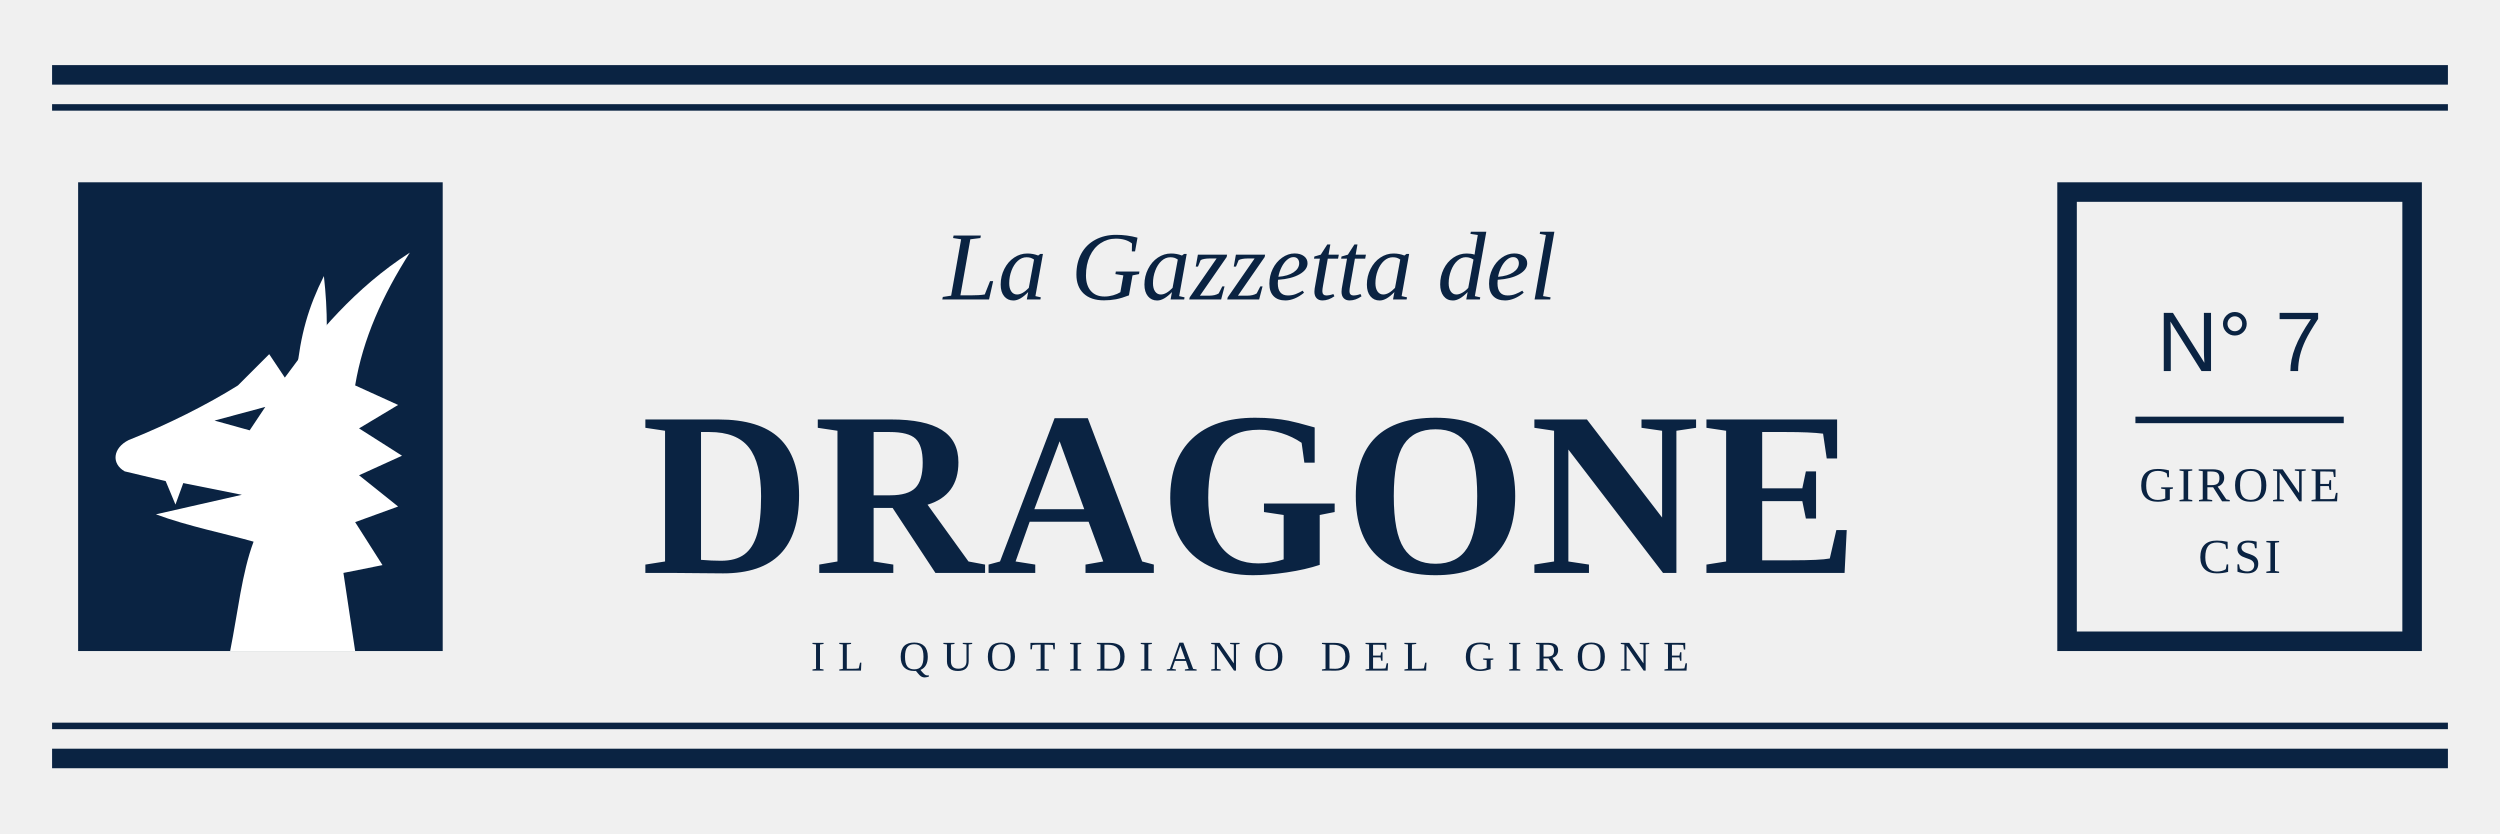
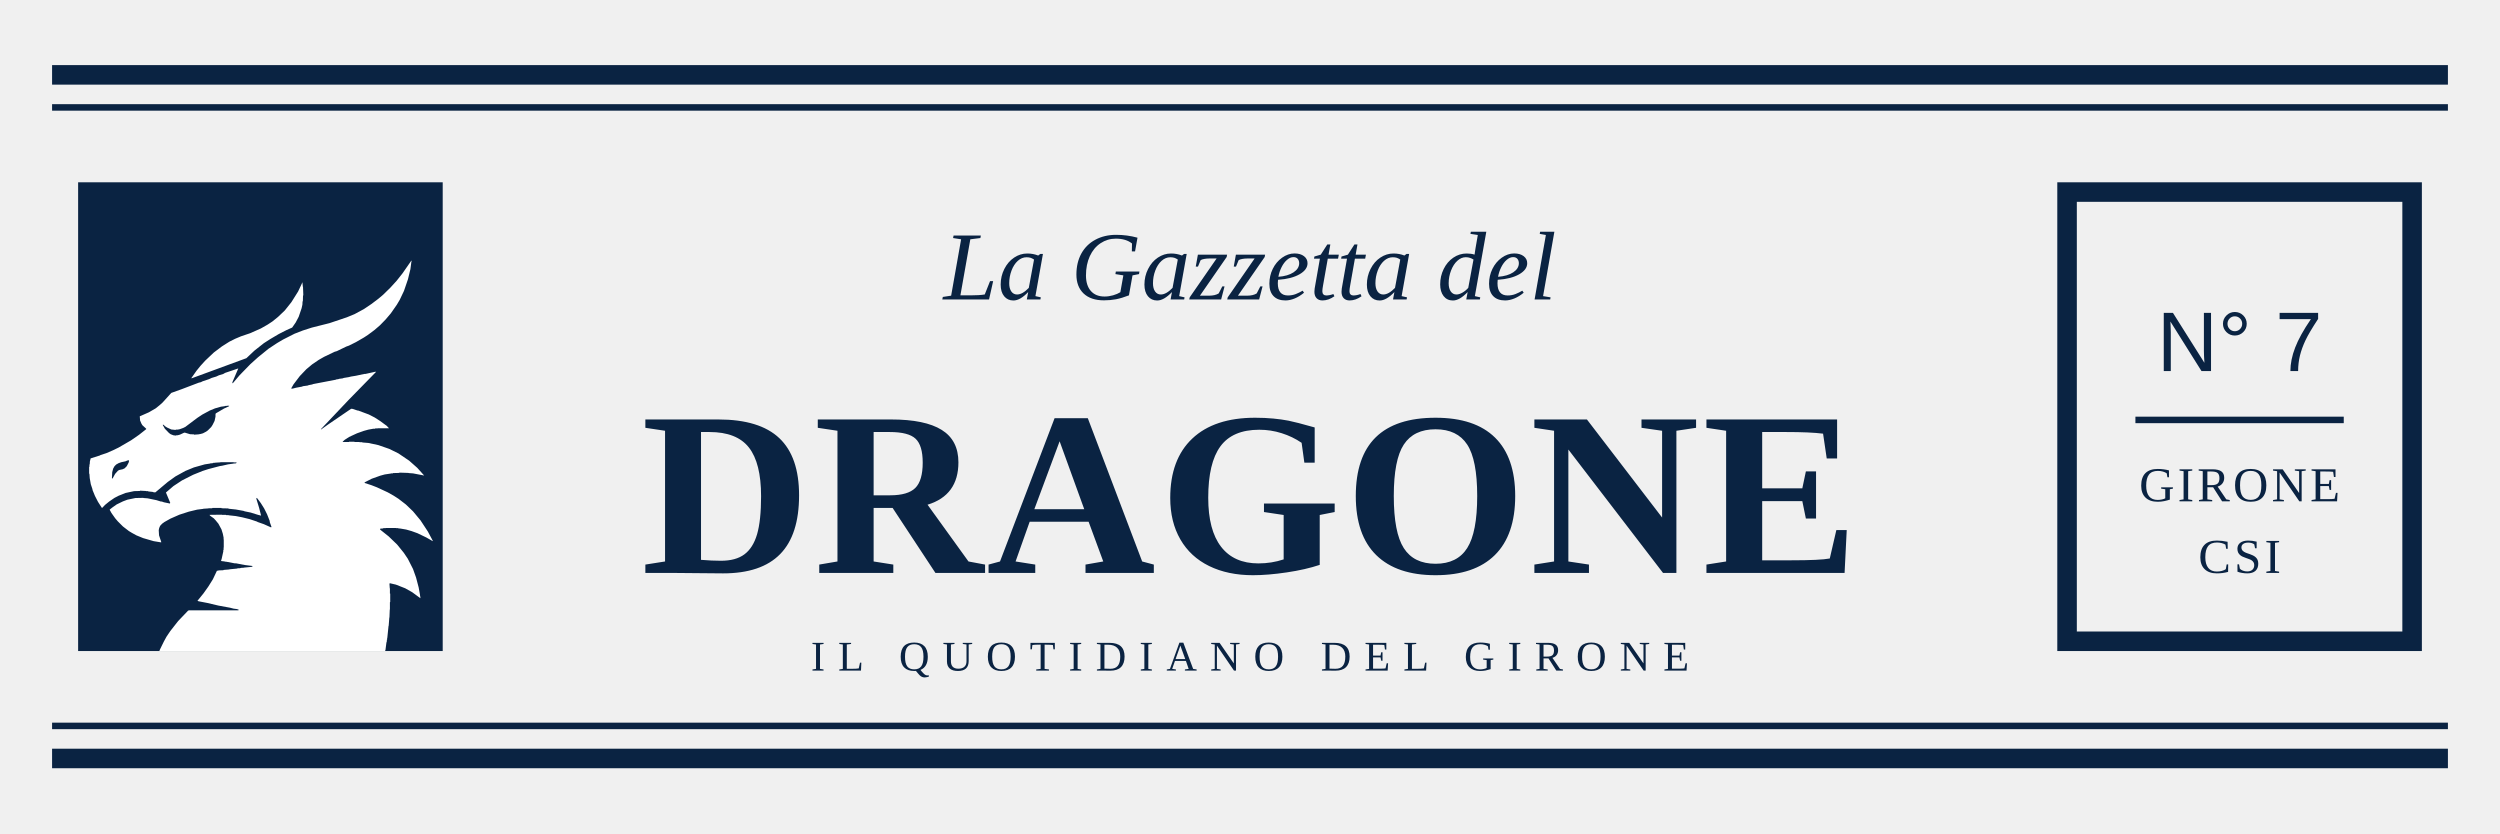
<svg xmlns="http://www.w3.org/2000/svg" viewBox="0 0 768 256">
  <rect x="16" y="20" width="736" height="6" fill="#0A2342" />
  <rect x="16" y="32" width="736" height="2" fill="#0A2342" />
  <rect x="16" y="222" width="736" height="2" fill="#0A2342" />
  <rect x="16" y="230" width="736" height="6" fill="#0A2342" />
  <rect x="24" y="56" width="112" height="144" fill="#0A2342" />
  <clipPath id="ear">
    <rect x="24" y="56" width="112" height="144" />
  </clipPath>
  <g clip-path="url(#ear)">
-     <g transform="translate(3.5 60.8) scale(0.6)" fill="#FFFFFF">
-       <path d="M146 90 C148 70 152 56 160 40 C162 58 162 74 160 92 Z" />
-       <path fill-rule="evenodd" d="M140 92 C156 70 176 46 204 28 C190 50 180 72 176 96 L198 106 L178 118 L200 132 L178 142 L198 158 L176 166 L190 188 L170 192 L176 232 L112 232 C116 212 118 192 124 176 C110 172 90 168 74 162 L118 152 L88 146 L84 157 L79 145 L58 140 C51 136 52 128 60 124 C80 116 100 106 116 96 L132 80 Z M104 114 L130 107 L122 119 Z" />
+     <g transform="translate(20 80) scale(0.47)" fill="#FFFFFF">
+       <path fill-rule="evenodd" d="M155.1 14.4 L154.8 14.7 L154.8 15.0 L152.3 20.3 L147.9 27.3 L143.6 32.7 L139.2 36.9 L135.5 39.9 L132.3 42.0 L127.9 44.5 L120.9 47.6 L115.0 49.6 L111.2 51.2 L107.4 53.1 L102.5 56.2 L97.2 60.2 L91.6 65.5 L88.5 68.9 L85.9 72.1 L82.6 76.8 L82.6 77.1 L118.5 63.9 L123.7 59.0 L129.9 54.1 L134.1 51.4 L139.7 48.1 L144.8 45.5 L148.4 43.9 L150.7 40.6 L152.7 36.8 L154.6 31.2 L155.1 28.9 L155.2 26.8 L155.4 26.7 L155.5 23.0 L155.7 22.8 L155.5 17.4 L155.4 17.2ZM226.4 0.0 L220.5 8.5 L216.7 13.3 L212.6 17.8 L207.8 22.5 L204.7 25.1 L200.2 28.5 L195.3 31.8 L189.2 35.1 L184.1 37.2 L172.8 41.0 L161.3 43.9 L155.4 45.8 L150.0 47.9 L142.5 51.7 L138.6 54.0 L133.0 57.7 L126.1 63.3 L121.1 67.8 L114.0 75.1 L109.5 80.4 L109.3 79.7 L113.2 70.6 L104.6 73.5 L103.4 74.2 L100.5 75.1 L98.8 75.9 L95.8 76.8 L94.1 77.6 L89.9 79.0 L88.7 79.6 L87.4 79.9 L76.1 84.2 L69.4 86.6 L63.7 92.9 L61.8 94.6 L59.2 96.7 L54.7 99.3 L48.8 101.9 L49.0 104.6 L49.9 106.7 L50.5 107.7 L53.0 110.0 L53.0 110.3 L48.3 114.0 L43.1 117.6 L35.0 122.3 L31.3 124.1 L26.9 126.0 L23.2 127.2 L22.7 127.5 L16.7 129.4 L16.2 131.4 L16.1 133.3 L15.9 133.4 L15.9 134.8 L15.7 135.0 L15.7 139.3 L15.9 139.5 L16.1 142.3 L16.8 146.3 L17.9 149.6 L17.9 150.0 L19.5 153.9 L21.5 157.8 L24.0 161.7 L24.3 161.7 L26.1 159.8 L28.8 157.6 L32.3 155.2 L35.0 153.8 L39.5 152.0 L45.1 150.8 L48.8 150.7 L49.0 150.5 L52.8 150.7 L53.0 150.8 L54.2 150.8 L54.4 151.0 L57.2 151.3 L58.1 151.6 L59.0 151.6 L67.1 144.8 L72.1 141.2 L78.6 137.6 L84.2 135.3 L91.3 133.3 L94.6 132.8 L94.7 132.7 L96.7 132.5 L96.9 132.3 L98.0 132.3 L98.1 132.2 L101.4 132.0 L101.5 131.9 L110.1 131.9 L110.2 132.0 L111.9 132.0 L112.1 132.2 L111.9 132.5 L111.3 132.7 L110.2 132.7 L110.1 132.8 L106.5 133.3 L102.6 134.2 L101.2 134.4 L93.6 136.4 L89.9 137.6 L83.7 140.1 L76.4 143.8 L70.8 147.5 L65.9 151.7 L68.7 158.4 L68.5 158.9 L64.6 158.1 L63.2 157.6 L62.6 157.6 L59.7 156.7 L53.9 155.5 L51.3 155.3 L51.1 155.2 L46.0 155.3 L40.7 156.4 L37.8 157.5 L33.7 159.5 L31.0 161.4 L29.2 162.8 L29.2 163.1 L30.3 165.1 L32.7 168.5 L34.4 170.5 L37.8 173.9 L41.7 176.9 L43.7 178.1 L46.6 179.7 L51.0 181.5 L57.9 183.5 L62.8 184.3 L62.8 183.9 L61.4 179.7 L61.2 176.3 L61.5 174.9 L62.1 173.5 L63.4 172.1 L64.9 171.0 L68.8 168.8 L74.7 166.2 L80.9 164.2 L86.3 162.9 L90.2 162.4 L90.4 162.3 L93.6 162.1 L93.8 162.0 L96.1 162.0 L96.3 161.8 L102.2 161.8 L102.3 162.0 L106.7 162.1 L106.8 162.3 L111.6 162.8 L116.6 163.7 L117.4 164.0 L121.3 164.8 L126.1 166.3 L128.1 166.8 L126.8 161.7 L125.0 155.8 L125.1 155.2 L125.6 155.5 L127.9 158.6 L130.1 162.1 L132.0 165.9 L133.7 170.2 L133.8 171.1 L134.9 174.2 L134.6 174.5 L129.9 172.4 L125.9 171.0 L125.4 170.7 L120.6 169.1 L115.7 167.9 L111.6 167.1 L107.0 166.6 L106.8 166.5 L105.3 166.5 L105.1 166.3 L102.5 166.3 L102.3 166.2 L94.4 166.3 L94.7 166.8 L97.2 168.6 L98.4 169.9 L100.2 172.1 L102.2 175.8 L103.1 178.7 L103.6 181.2 L103.6 182.3 L103.7 182.5 L103.7 187.6 L103.6 187.7 L103.6 189.1 L103.4 189.3 L103.4 190.2 L102.3 195.2 L101.9 196.3 L102.5 196.6 L103.3 196.6 L103.4 196.7 L104.2 196.7 L104.3 196.9 L105.1 196.9 L110.9 198.0 L111.8 198.0 L117.5 199.1 L122.3 199.7 L122.6 200.0 L121.9 200.3 L116.8 200.8 L116.6 200.9 L115.5 200.9 L114.1 201.2 L112.7 201.2 L112.6 201.4 L107.4 201.9 L107.3 202.0 L103.6 202.3 L103.4 202.5 L100.6 202.6 L99.2 202.9 L96.6 208.4 L93.6 213.2 L90.4 217.7 L86.5 222.5 L87.3 222.8 L93.0 223.9 L100.2 225.6 L107.8 227.0 L110.1 227.6 L112.4 227.9 L113.6 228.4 L113.2 228.7 L80.9 228.7 L80.3 229.0 L73.9 235.7 L68.8 242.2 L66.3 245.9 L64.5 249.2 L62.0 254.3 L61.4 255.8 L61.5 256.0 L208.9 256.0 L209.4 254.6 L210.0 249.9 L210.3 248.9 L210.3 247.9 L210.5 247.8 L210.5 246.8 L210.6 246.7 L211.4 238.9 L211.5 238.8 L211.9 233.5 L212.0 233.3 L212.2 228.2 L212.3 228.1 L212.3 223.4 L212.5 223.3 L212.5 217.8 L212.3 217.7 L212.3 214.4 L212.2 214.3 L212.0 211.3 L212.3 211.0 L216.2 211.9 L222.3 214.3 L226.9 216.9 L232.2 220.8 L232.2 219.7 L232.0 219.5 L232.0 218.8 L231.1 213.8 L229.4 207.3 L227.4 201.7 L224.0 195.0 L221.3 191.0 L217.0 185.7 L211.5 180.4 L206.1 176.1 L205.8 175.6 L206.1 175.3 L207.8 175.2 L208.0 175.0 L209.5 175.0 L209.7 174.9 L216.2 174.9 L216.4 175.0 L217.8 175.0 L217.9 175.2 L218.8 175.2 L222.9 175.9 L226.4 176.9 L230.3 178.3 L236.1 181.1 L240.3 183.5 L240.3 183.2 L237.1 177.2 L232.3 169.9 L227.4 164.0 L222.7 159.5 L217.9 155.8 L214.8 153.8 L210.9 151.6 L203.8 148.3 L200.2 146.9 L195.9 145.5 L195.7 145.1 L200.4 142.7 L206.0 140.7 L208.9 139.9 L212.9 139.3 L213.1 139.2 L214.2 139.2 L214.3 139.0 L218.4 138.9 L218.5 138.7 L224.4 138.9 L224.6 139.0 L227.4 139.2 L234.7 140.6 L230.2 135.6 L224.9 130.9 L217.8 126.1 L211.9 123.2 L204.7 120.7 L198.1 119.3 L194.3 119.0 L194.2 118.8 L192.5 118.8 L192.3 118.7 L189.2 118.7 L189.1 118.5 L185.6 118.5 L185.5 118.7 L181.6 118.7 L181.4 118.5 L182.7 117.3 L185.6 115.4 L190.8 113.0 L195.3 111.4 L198.2 110.6 L201.5 110.0 L202.6 110.0 L202.7 109.8 L204.3 109.8 L204.4 109.7 L211.7 109.7 L210.2 108.1 L205.8 104.9 L202.4 102.7 L198.5 100.7 L191.5 98.1 L191.1 98.1 L187.7 97.0 L186.9 97.0 L172.1 107.1 L167.6 110.3 L167.3 110.5 L167.2 110.3 L185.3 91.2 L203.3 72.8 L202.6 72.8 L196.3 74.2 L195.6 74.2 L190.0 75.4 L186.9 75.9 L185.3 76.3 L182.2 76.8 L181.4 77.1 L179.1 77.4 L178.3 77.7 L177.6 77.7 L176.8 78.0 L162.2 80.8 L161.4 81.1 L159.3 81.5 L158.5 81.8 L155.5 82.2 L154.8 82.5 L151.0 83.2 L148.7 83.8 L147.9 83.8 L147.8 83.6 L149.3 81.0 L153.4 75.6 L157.7 71.1 L161.4 68.0 L165.8 65.0 L169.3 63.0 L176.2 59.7 L177.6 59.3 L183.8 56.3 L185.5 55.7 L190.1 53.4 L195.3 50.4 L197.9 48.7 L202.2 45.5 L205.8 42.4 L209.5 38.6 L212.9 34.6 L216.8 29.0 L218.7 25.8 L221.5 19.9 L224.1 12.3 L225.7 5.7 L226.3 1.1 L226.4 0.9ZM41.7 130.6 L41.8 131.1 L41.5 132.2 L40.3 134.5 L38.9 135.9 L37.6 136.5 L35.3 137.0 L34.5 137.5 L32.7 139.5 L31.1 142.4 L30.8 142.6 L30.6 142.4 L30.8 138.4 L31.4 136.1 L32.3 134.5 L33.4 133.4 L35.0 132.5 L36.7 131.9 L39.5 131.3 L40.6 130.8ZM107.3 95.1 L107.0 95.4 L103.9 96.8 L98.8 99.8 L98.4 100.1 L98.3 100.7 L98.3 102.1 L97.7 104.9 L96.4 107.5 L95.5 108.9 L93.3 111.1 L92.2 111.9 L90.1 113.0 L88.7 113.4 L87.1 113.7 L84.3 113.9 L84.2 113.7 L81.7 113.6 L78.4 112.6 L77.8 112.6 L75.0 113.9 L73.5 114.3 L72.7 114.3 L72.5 114.5 L70.8 114.3 L69.0 113.6 L67.9 112.8 L65.2 110.0 L63.8 107.5 L64.0 107.4 L64.5 107.5 L65.2 108.3 L66.6 109.2 L69.4 110.5 L72.2 110.8 L72.4 110.6 L73.6 110.6 L75.0 110.3 L77.2 109.5 L78.6 108.8 L86.3 103.0 L89.6 100.8 L94.6 98.1 L98.0 96.7 L101.9 95.6 L104.3 95.3 L104.5 95.1 L105.6 95.1 L105.7 95.0 L107.1 95.0Z" />
    </g>
  </g>
  <path fill="#0A2342" fill-rule="evenodd" d="M632 56 H744 V200 H632 Z M638 62 H738 V194 H638 Z" />
  <text x="688" y="114" font-family="'Franklin Gothic Demi', 'Franklin Gothic Medium', Arial, sans-serif" font-size="26" text-anchor="middle" fill="#0A2342">N° 7</text>
  <rect x="656" y="128" width="64" height="2" fill="#0A2342" />
  <text x="688" y="154" font-family="Georgia, 'Times New Roman', serif" font-size="15" letter-spacing="1" text-anchor="middle" fill="#0A2342">GIRONE</text>
  <text x="688" y="176" font-family="Georgia, 'Times New Roman', serif" font-size="15" letter-spacing="1" text-anchor="middle" fill="#0A2342">CSI</text>
  <text x="384" y="92" font-family="Georgia, 'Times New Roman', serif" font-size="30" font-style="italic" text-anchor="middle" fill="#0A2342">La Gazzetta del</text>
  <text x="384" y="176" font-family="Georgia, 'Times New Roman', serif" font-size="72" font-weight="700" letter-spacing="1" text-anchor="middle" fill="#0A2342">DRAGONE</text>
  <text x="384" y="206" font-family="Georgia, 'Times New Roman', serif" font-size="13" letter-spacing="4" text-anchor="middle" fill="#0A2342">IL QUOTIDIANO DEL GIRONE</text>
</svg>
